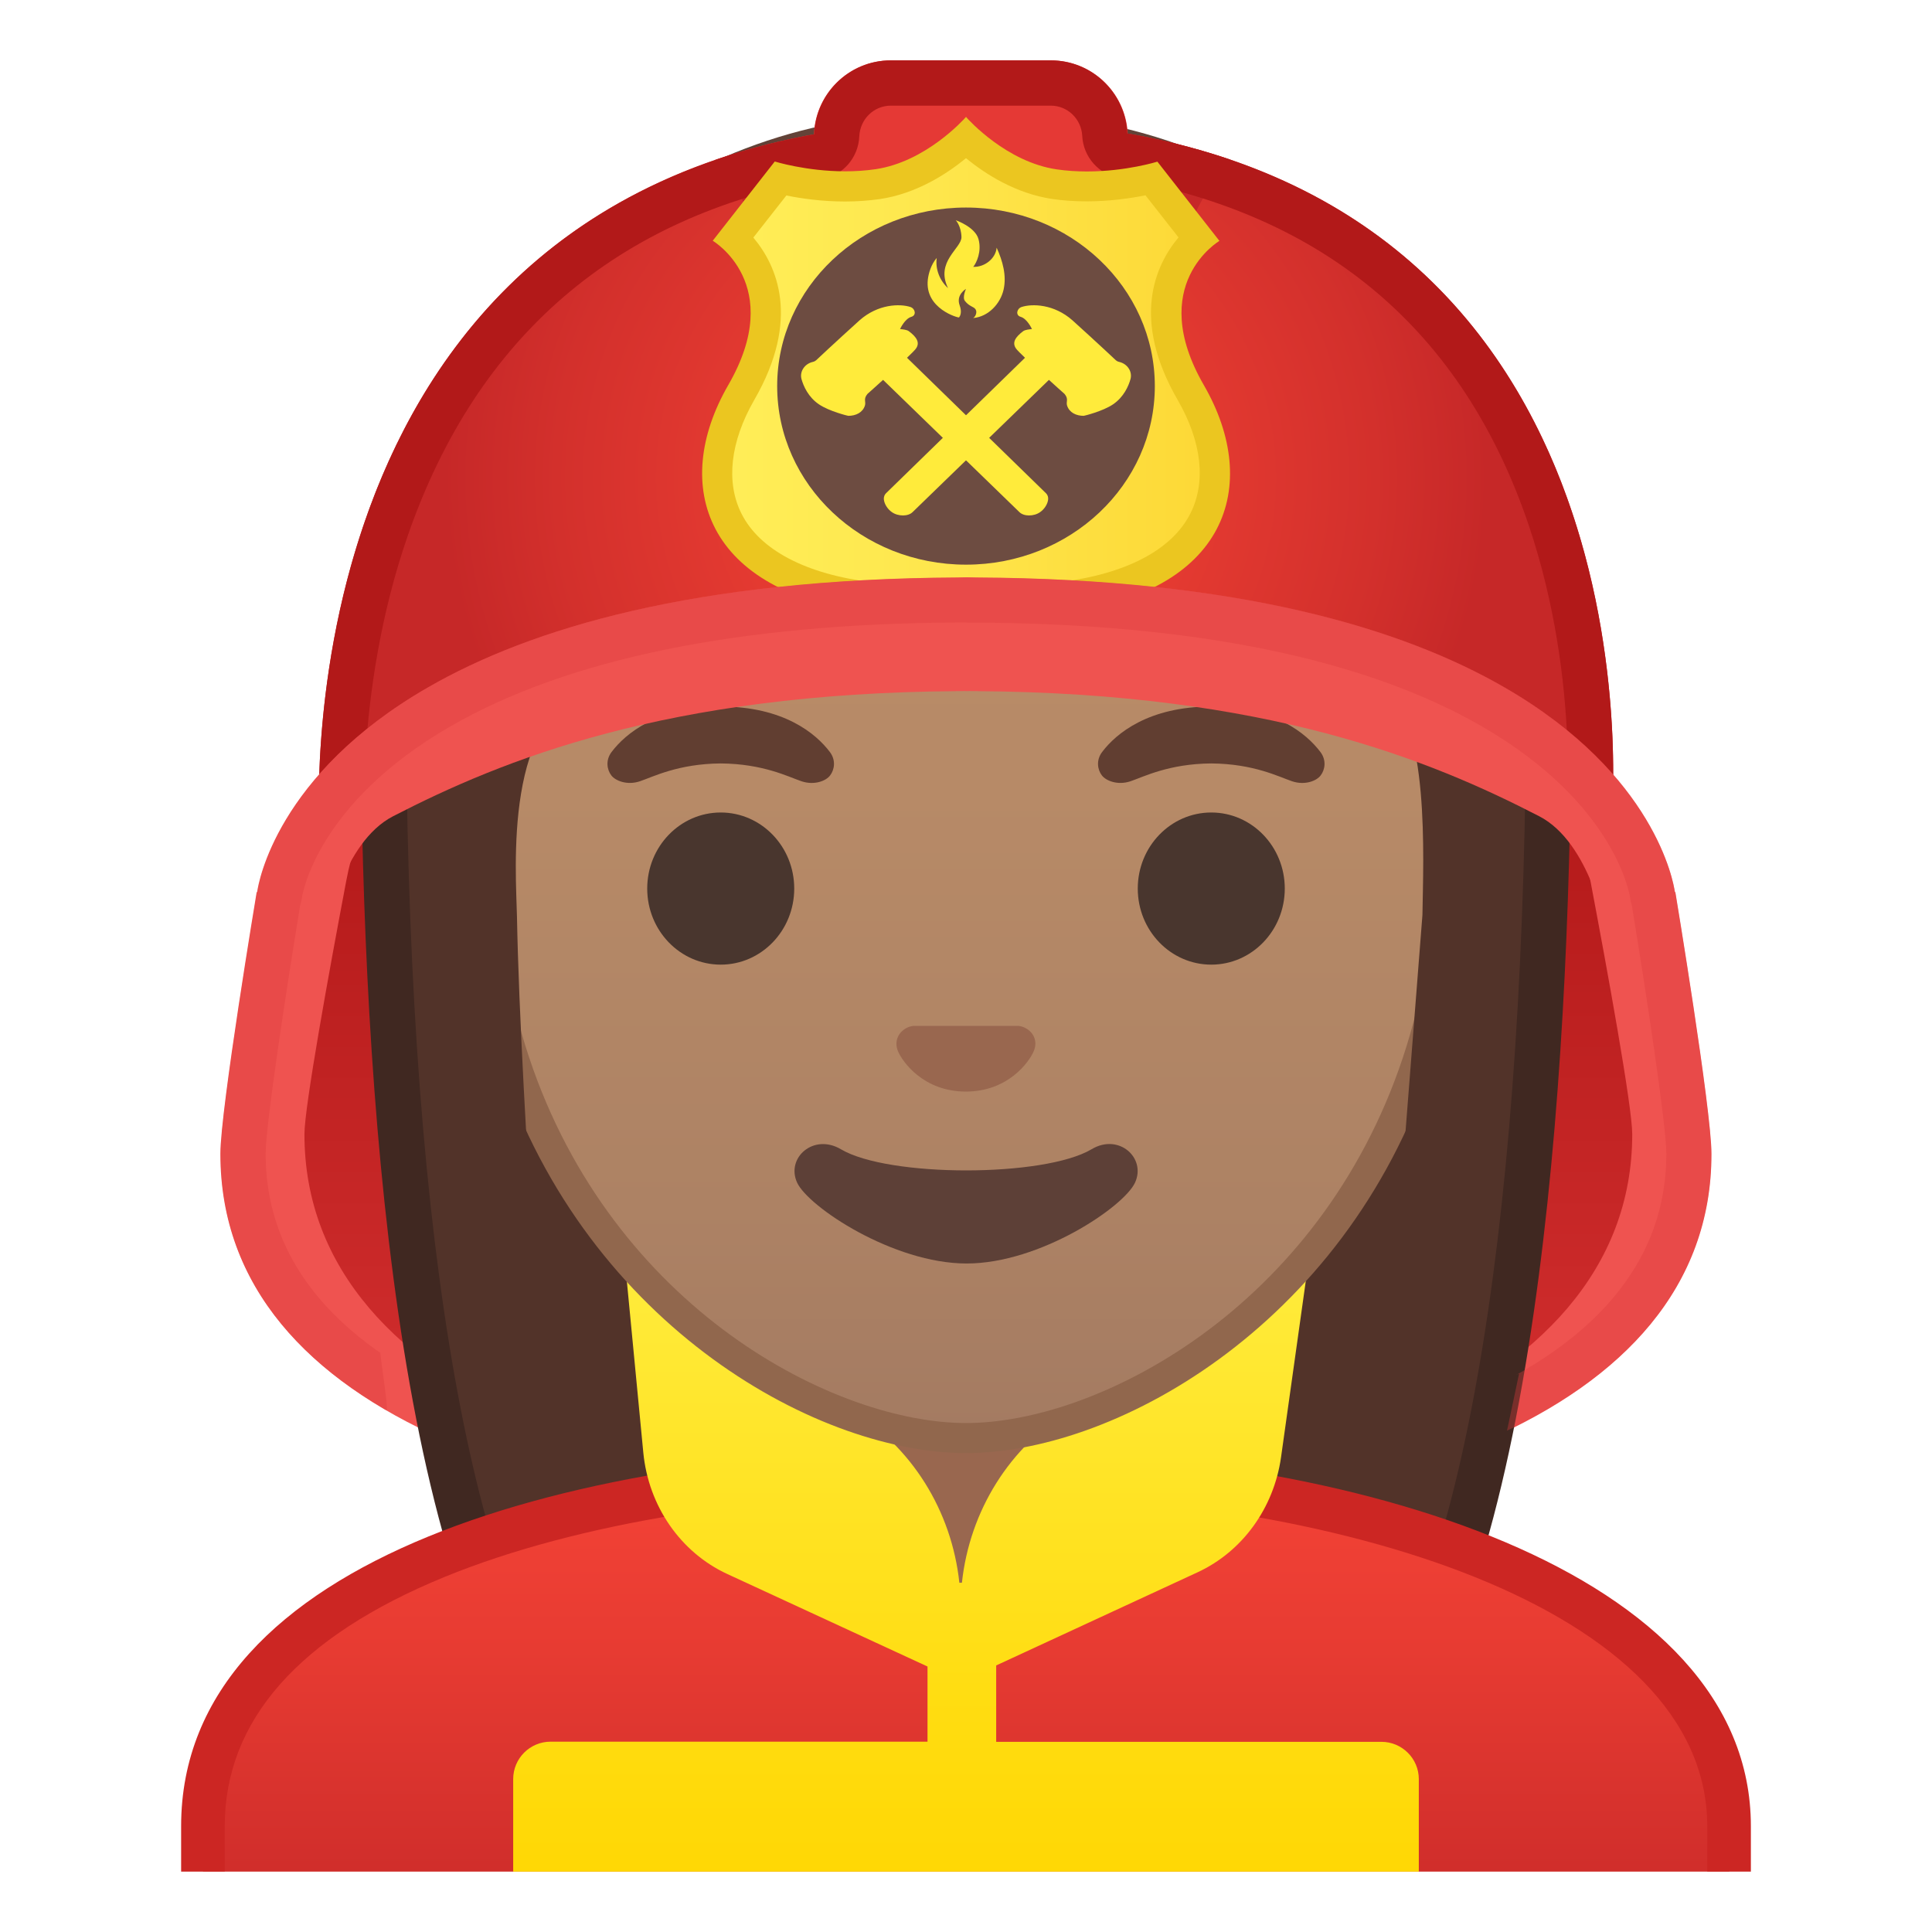
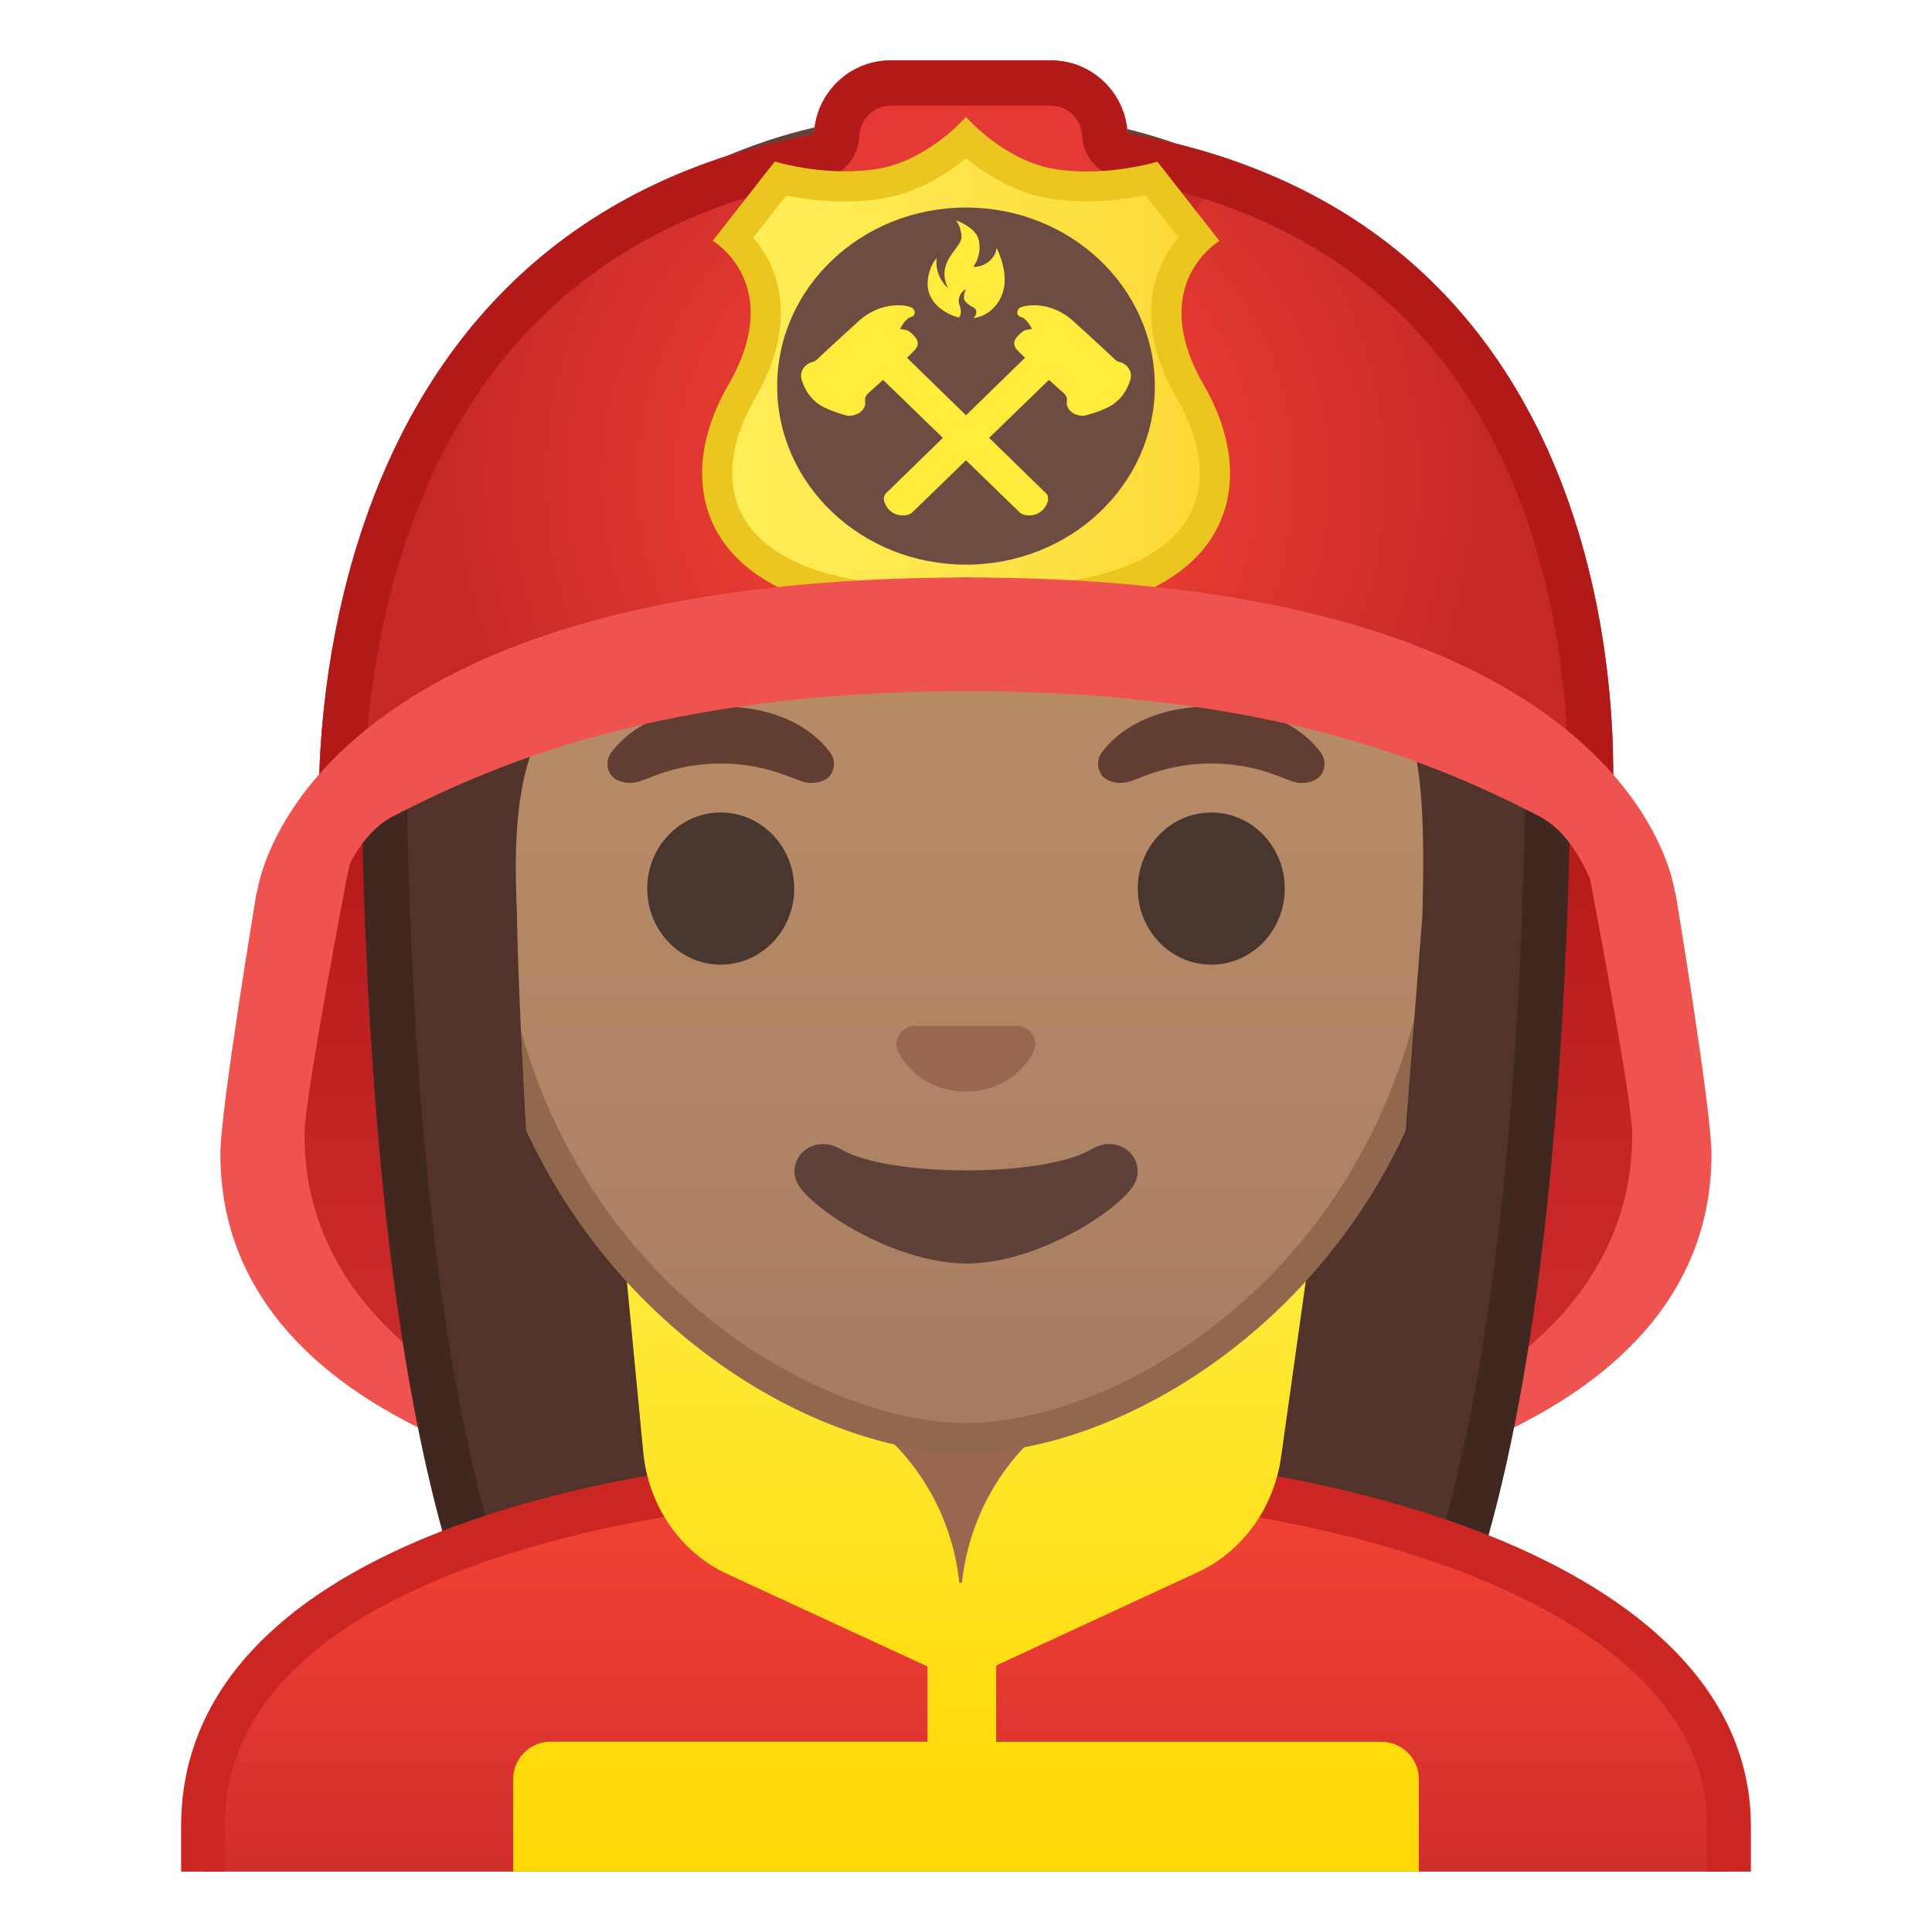
<svg xmlns="http://www.w3.org/2000/svg" xmlns:xlink="http://www.w3.org/1999/xlink" viewBox="0 0 128 128">
  <g fill="#EF5350">
    <path d="m110.97 59.11s0-0.02-0.01-0.04c0.01 0.02 0.04 0.06 0.04 0.06s2.39 14.39 2.39 17.32c0 17.6-23.26 24.66-48.67 24.67v-55.33c19.26 0.12 30.09 4.58 37.26 8.29 3.37 1.73 8.99 5.03 8.99 5.03z" />
    <path d="m17.03 59.11s0-0.02 0.01-0.04c-0.01 0.02-0.04 0.06-0.04 0.06s-2.4 14.39-2.4 17.31c0 17.6 23.26 24.66 48.67 24.67v-55.32c-19.26 0.12-30.09 4.58-37.26 8.29-3.36 1.73-8.98 5.03-8.98 5.03z" />
  </g>
  <linearGradient id="l" gradientUnits="userSpaceOnUse" x1="85.115" x2="85.115" y1="44.562" y2="97.293">
    <stop offset=".255" stop-color="#B71C1C" />
    <stop offset="1" stop-color="#D32F2F" />
  </linearGradient>
  <path d="m100.29 48.3c2.62 2.85 4.38 6.32 5.08 10.06 1.13 5.96 2.77 14.97 2.77 16.78 0 8.92-6.19 15.33-15.69 19.37-14.29 6.08-30.37-4.13-30.37-19.12v-13.51c0-19.12 24.66-28.2 37.9-13.91 0.11 0.11 0.22 0.22 0.31 0.33z" fill="url(#l)" />
  <linearGradient id="k" gradientUnits="userSpaceOnUse" x1="43.197" x2="43.197" y1="44.562" y2="97.293">
    <stop offset=".255" stop-color="#B71C1C" />
    <stop offset="1" stop-color="#D32F2F" />
  </linearGradient>
  <path d="m28.02 48.3c-2.62 2.85-4.38 6.32-5.08 10.06-1.13 5.96-2.77 14.97-2.77 16.78 0 8.92 6.19 15.33 15.69 19.37 14.29 6.08 30.37-4.13 30.37-19.12v-13.51c0-19.12-24.66-28.2-37.9-13.91-0.11 0.11-0.21 0.22-0.31 0.33z" fill="url(#k)" />
  <radialGradient id="j" cx="303.57" cy="-120.91" gradientTransform="matrix(.826 0 0 .7953 -186.49 93.287)" gradientUnits="userSpaceOnUse" r="57.85">
    <stop offset="0" stop-color="#6D4C41" />
    <stop offset="1" stop-color="#523329" />
  </radialGradient>
  <path d="m47.02 119.76c-0.01 0-6.82-0.34-10.23-4.9-7.36-9.83-11.41-34.45-11.41-69.3 0-1.56 0.25-15.37 10.23-25.36 6.77-6.79 16.51-10.23 28.95-10.23 12.34 0 21.92 3.39 28.47 10.07 9.41 9.61 9.62 22.87 9.57 25.43 0 34.94-4.05 59.55-11.41 69.39-3.33 4.45-9.82 4.87-10.26 4.9l-16.93-0.03-16.98 0.03z" fill="url(#j)" />
  <path d="m64.57 11.47c11.93 0 21.14 3.24 27.4 9.62 9.18 9.38 9.17 22.84 9.14 24.35v0.12c0 34.53-3.95 58.82-11.11 68.4-2.84 3.8-8.58 4.26-9.1 4.29l-16.9-0.02-16.89 0.02c-0.53-0.03-6.27-0.51-9.1-4.29-7.16-9.58-11.11-33.87-11.11-68.42 0-0.59 0.08-14.55 9.79-24.28 6.47-6.5 15.85-9.79 27.88-9.79m0-3c-41.01 0-40.68 36.51-40.68 37.09 0 23.65 1.88 57.05 11.71 70.2 3.9 5.21 11.43 5.5 11.43 5.5l16.97-0.03 16.97 0.02s7.53-0.29 11.43-5.5c9.83-13.14 11.71-46.55 11.71-70.2-0.01-0.57 1.47-37.08-39.54-37.08z" fill="#402821" />
  <defs>
    <rect id="i" height="120" width="120" x="4" y="4" />
  </defs>
  <clipPath id="h">
    <use xlink:href="#i" />
  </clipPath>
  <g clip-path="url(#h)">
    <linearGradient id="g" gradientUnits="userSpaceOnUse" x1="64" x2="64" y1="97.446" y2="130.56">
      <stop offset="0" stop-color="#F44336" />
      <stop offset=".359" stop-color="#E73B32" />
      <stop offset="1" stop-color="#C62828" />
    </linearGradient>
    <path d="M13.45,130.56v-9.57c0-17.33,27.23-23.52,50.56-23.54h0.14c13.4,0,25.83,2.15,35.03,6.06 c7.02,2.98,15.39,8.44,15.39,17.49v9.57H13.45z" fill="url(#g)" />
    <path d="m64.14 98.89c24.34 0 48.97 7.59 48.97 22.1v8.12h-98.22v-8.12c0-7 4.91-12.56 14.58-16.52 8.76-3.58 21.02-5.57 34.53-5.58h0.14m0-2.89h-0.14c-25.65 0.03-52 7.1-52 24.99v11.01h104v-11.01c0-16.86-26.1-24.99-51.86-24.99z" fill="#CC2623" />
  </g>
  <path d="m63.17 107.23c-4 0-7.26-3.22-7.26-7.17v-8.98h16.16v8.98c0 3.95-3.25 7.17-7.26 7.17h-1.64z" fill="#99674F" />
  <path d="m71.08 92.08v7.98c0 3.4-2.81 6.17-6.26 6.17h-1.65c-3.45 0-6.26-2.77-6.26-6.17v-7.98h14.17m2-2h-18.16v9.98c0 4.51 3.7 8.17 8.26 8.17h1.65c4.56 0 8.26-3.66 8.26-8.17v-9.98h-0.01z" fill="#875740" />
  <defs>
    <rect id="f" height="120" width="120" x="4" y="4" />
  </defs>
  <clipPath id="e">
    <use xlink:href="#f" />
  </clipPath>
  <linearGradient id="d" gradientUnits="userSpaceOnUse" x1="64" x2="64" y1="84" y2="127.83">
    <stop offset="0" stop-color="#FFEB3B" />
    <stop offset=".635" stop-color="#FFDD12" />
    <stop offset="1" stop-color="#FFD600" />
  </linearGradient>
  <path clip-path="url(#e)" d="m91.52 115.4h-25.52v-5.06l13.36-6.18c2.95-1.37 5.03-4.24 5.51-7.6l1.69-12.03-15.61 8.87c-4.05 2.42-6.71 6.7-7.22 11.46h-0.17c-0.51-4.77-3.17-9.05-7.22-11.46l-14.9-9.46 1.18 12.29c0.34 3.55 2.47 6.62 5.56 8.05l13.27 6.13v4.98h-24.97c-1.37 0-2.48 1.11-2.48 2.48v10.06h60v-10.06c0-1.36-1.11-2.47-2.48-2.47z" fill="url(#d)" />
  <linearGradient id="r" gradientUnits="userSpaceOnUse" x1="64" x2="64" y1="94.708" y2="17.886">
    <stop offset="0" stop-color="#A47B62" />
    <stop offset=".191" stop-color="#AD8264" />
    <stop offset=".551" stop-color="#B78A67" />
    <stop offset="1" stop-color="#BA8D68" />
  </linearGradient>
  <path d="m64 95.27c-2.3 0-4.91-0.5-7.56-1.43-11.34-4.01-24.57-16.34-24.57-37.89 0-28.72 17.31-38.91 32.13-38.91s32.13 10.19 32.13 38.91c0 21.58-13.26 33.9-24.61 37.9-2.63 0.93-5.23 1.42-7.52 1.42z" fill="url(#r)" />
  <path d="m64 18.04c8.41 0 16.06 3.25 21.55 9.15 6.27 6.73 9.58 16.68 9.58 28.77 0 21.06-12.9 33.07-23.94 36.96-2.53 0.89-5.01 1.36-7.19 1.36-2.19 0-4.69-0.48-7.23-1.38-11.03-3.9-23.9-15.92-23.9-36.94 0-12.09 3.31-22.03 9.58-28.77 5.49-5.9 13.14-9.15 21.55-9.15m0-2c-17.2 0-33.13 12.79-33.13 39.91 0 21.79 13.49 34.67 25.23 38.83 2.8 0.99 5.5 1.49 7.9 1.49 2.38 0 5.07-0.49 7.85-1.47 11.76-4.14 25.28-17.03 25.28-38.84 0-27.13-15.93-39.92-33.13-39.92z" fill="#91674D" />
  <defs>
    <path id="q" d="m30.41 88.85-1.5-51.44c0-16.95 15.78-29.85 32.73-29.85h4.93c16.95 0 32.54 12.9 32.54 29.85l-1.5 51.18-67.2 0.26z" />
  </defs>
  <clipPath id="p">
    <use xlink:href="#q" />
  </clipPath>
  <g clip-path="url(#p)">
    <radialGradient id="o" cx="367.78" cy="-112.14" gradientTransform="matrix(.796 0 0 .796 -228.77 88.849)" gradientUnits="userSpaceOnUse" r="48.206">
      <stop offset="0" stop-color="#6D4C41" />
      <stop offset="1" stop-color="#523329" />
    </radialGradient>
    <path d="m101.89 42.65s1.02-35.57-37.81-35.57-37.97 35.57-37.97 35.57 0.33 45.48 3.2 51.39 7.2 5.71 7.2 5.71-2.03-26.54-2.26-39.04c-0.06-2.92-0.94-13.73 5.16-15.09 22.36-5.02 35.01-16.89 35.01-16.89 3.29 7.19 13.58 14.19 17.27 16.86 3.03 2.19 2.61 11.2 2.55 15.03l-3.05 39.06s4.68 0.37 7.65-5.64c2.96-6.02 3.05-51.39 3.05-51.39z" fill="url(#o)" />
  </g>
  <path d="m67.81 68.05c-0.1-0.04-0.21-0.07-0.32-0.08h-6.99c-0.11 0.01-0.21 0.04-0.32 0.08-0.63 0.26-0.98 0.91-0.68 1.61s1.69 2.66 4.49 2.66 4.19-1.96 4.49-2.66c0.31-0.69-0.03-1.35-0.67-1.61z" fill="#99674F" />
  <ellipse cx="47.75" cy="58.87" fill="#49362E" rx="4.87" ry="5.04" />
  <ellipse cx="80.25" cy="58.87" fill="#49362E" rx="4.87" ry="5.04" />
  <path d="m54.98 49.82c-0.93-1.23-3.07-3.01-7.23-3.01s-6.31 1.79-7.23 3.01c-0.41 0.54-0.31 1.17-0.02 1.55 0.26 0.35 1.04 0.68 1.9 0.39s2.54-1.16 5.35-1.18c2.81 0.02 4.49 0.89 5.35 1.18s1.64-0.03 1.9-0.39c0.29-0.38 0.39-1.01-0.02-1.55z" fill="#613E31" />
  <path d="m87.48 49.82c-0.93-1.23-3.07-3.01-7.23-3.01s-6.31 1.79-7.23 3.01c-0.41 0.54-0.31 1.17-0.02 1.55 0.26 0.35 1.04 0.68 1.9 0.39s2.54-1.16 5.35-1.18c2.81 0.02 4.49 0.89 5.35 1.18s1.64-0.03 1.9-0.39c0.29-0.38 0.39-1.01-0.02-1.55z" fill="#613E31" />
  <path d="m72.32 76.14c-3.15 1.87-13.46 1.87-16.61 0-1.81-1.07-3.65 0.57-2.9 2.21 0.74 1.61 6.37 5.36 11.23 5.36s10.42-3.75 11.16-5.36c0.75-1.64-1.08-3.29-2.88-2.21z" fill="#5D4037" />
  <defs>
    <path id="b" d="M64.41,8C17.66,8,21.18,55.35,21.18,55.35s12.21-11.01,43.5-11.01s42.09,9.99,42.09,9.99 S111.17,8,64.41,8z" />
  </defs>
  <radialGradient id="c" cx="64" cy="31.675" gradientUnits="userSpaceOnUse" r="34.638">
    <stop offset="0" stop-color="#F44336" />
    <stop offset=".299" stop-color="#EB3E33" />
    <stop offset=".784" stop-color="#D3302C" />
    <stop offset=".998" stop-color="#C62828" />
  </radialGradient>
  <use fill="url(#c)" xlink:href="#b" />
  <clipPath id="a">
    <use xlink:href="#b" />
  </clipPath>
  <path clip-path="url(#a)" d="m47.12 10.35 6.95-2.35v23.75c-1.41-10.26-3.43-17.69-6.95-21.4z" fill="#C62828" />
  <path clip-path="url(#a)" d="m81.71 10.35-6.95-2.35v23.75c1.41-10.26 3.43-17.69 6.95-21.4z" fill="#C62828" />
  <path d="m69.62 42.91h-10.6c-2.82 0-5.1-2.28-5.1-5.1v-28.71c0-2.82 2.28-5.1 5.1-5.1h10.6c2.82 0 5.1 2.28 5.1 5.1v28.7c0 2.82-2.28 5.11-5.1 5.11z" fill="#E53935" />
  <path d="m69.62 7c1.11 0 2.02 0.88 2.08 2 0.07 1.4 1.1 2.56 2.48 2.81 13.61 2.39 22.72 10.1 27.08 22.92 1.81 5.33 2.41 10.51 2.57 14.17-6.11-3.18-18.29-7.55-39.15-7.55-21.21 0-34.04 4.94-40.45 8.43 0.24-3.73 0.93-8.98 2.82-14.39 4.59-13.12 13.81-21.04 27.42-23.52 1.38-0.25 2.4-1.43 2.46-2.83 0.05-1.15 0.97-2.04 2.09-2.04h10.6m0-3h-10.6c-2.75 0-4.97 2.18-5.08 4.9-35.73 6.52-32.76 46.45-32.76 46.45s12.21-11.01 43.5-11.01 42.09 9.99 42.09 9.99 3.72-39.2-32.08-45.49c-0.13-2.69-2.34-4.84-5.07-4.84z" fill="#B21919" />
  <linearGradient id="n" gradientUnits="userSpaceOnUse" x1="47.502" x2="80.498" y1="25.219" y2="25.219">
    <stop offset="0" stop-color="#FFEE58" />
    <stop offset=".366" stop-color="#FEE84F" />
    <stop offset=".961" stop-color="#FDD937" />
    <stop offset="1" stop-color="#FDD835" />
  </linearGradient>
  <path d="m64 41.28c-0.08-0.05-0.16-0.08-0.25-0.11l-0.11-0.03c-0.44-0.17-3.17-1.24-5.95-1.57-4.81-0.57-8.09-2.33-9.48-5.1-1.2-2.39-0.89-5.4 0.88-8.47 3.2-5.54 0.91-8.86-0.5-10.21l3.1-3.96c0.86 0.21 2.45 0.51 4.29 0.51 0.75 0 1.47-0.05 2.16-0.15 2.64-0.39 4.77-2.04 5.84-3.03 1.08 1 3.21 2.64 5.85 3.03 0.69 0.1 1.41 0.15 2.16 0.15 1.84 0 3.43-0.31 4.29-0.51l3.1 3.96c-1.41 1.35-3.7 4.67-0.5 10.21 1.77 3.07 2.08 6.07 0.88 8.47-1.39 2.77-4.67 4.53-9.48 5.1-2.78 0.33-5.51 1.39-5.95 1.57l-0.11 0.03c-0.06 0.02-0.14 0.06-0.22 0.11z" fill="url(#n)" />
  <path d="m64 10.48c1.28 1.05 3.29 2.34 5.7 2.7 0.73 0.11 1.51 0.16 2.3 0.16 1.55 0 2.93-0.21 3.89-0.4l2.19 2.79c-1.54 1.84-3.16 5.39-0.06 10.76 1.6 2.77 1.9 5.44 0.85 7.52-1.21 2.42-4.3 4.04-8.7 4.56-2.8 0.33-5.56 1.38-6.15 1.61l-0.02 0.02-0.03-0.01c-0.6-0.24-3.35-1.28-6.15-1.61-4.4-0.52-7.49-2.14-8.7-4.56-1.04-2.08-0.74-4.75 0.85-7.52 3.1-5.37 1.49-8.92-0.06-10.76l2.19-2.79c0.96 0.2 2.35 0.4 3.89 0.4 0.8 0 1.57-0.06 2.3-0.16 2.42-0.36 4.43-1.66 5.71-2.71m0.01-2.74s-0.01 0 0 0c-0.01 0.01-0.02 0-0.02 0v0.02c-0.17 0.19-2.67 2.96-5.98 3.45-0.69 0.1-1.36 0.14-2.01 0.14-2.59 0-4.67-0.65-4.67-0.65l-4.11 5.25s4.89 2.88 1.03 9.56-1.49 13.78 9.34 15.06c2.87 0.34 5.74 1.52 5.74 1.52l0.16 0.04v0.29l0.51-0.14 0.52 0.15v-0.29l0.16-0.04s2.88-1.19 5.74-1.52c10.83-1.28 13.2-8.38 9.34-15.06s1.03-9.56 1.03-9.56l-4.11-5.25s-2.08 0.65-4.67 0.65c-0.65 0-1.33-0.04-2.01-0.14-3.31-0.49-5.81-3.26-5.98-3.45l-0.01-0.03z" fill="#EBC620" />
  <ellipse cx="64" cy="25.58" fill="#6D4C41" rx="12.51" ry="11.83" />
  <g fill="#FFEB3B">
    <path d="m62.81 19.09c-0.56-0.51-0.85-1.27-0.75-2-0.37 0.43-0.54 1.01-0.59 1.44-0.21 1.93 2.03 2.54 2.07 2.5 0.07-0.09 0.21-0.33 0.04-0.8-0.26-0.7 0.42-1.09 0.42-1.09s-0.26 0.56-0.07 0.8c0.3 0.38 0.57 0.36 0.7 0.55 0.14 0.2-0.02 0.52-0.16 0.58 1.01-0.08 1.81-0.95 2.02-1.88s-0.06-1.9-0.46-2.78c-0.06 0.71-0.79 1.3-1.55 1.27 0.22-0.27 0.57-1.02 0.35-1.83-0.22-0.82-1.51-1.26-1.51-1.26s0.36 0.37 0.38 1.12c0 0.75-1.75 1.62-0.89 3.38z" />
    <path d="m69.3 32.68-9.93-9.68-1.79 1.27 9.96 9.66c0.14 0.14 0.38 0.22 0.63 0.22 0.26 0 0.53-0.07 0.74-0.22 0.29-0.2 0.5-0.54 0.53-0.83 0.02-0.21-0.06-0.34-0.14-0.42z" />
    <path d="m60.21 21.94c-0.14-0.1-0.42-0.12-0.58-0.14 0.03-0.06 0.33-0.69 0.75-0.81 0.35-0.1 0.26-0.54-0.06-0.65-0.7-0.23-2.15-0.2-3.37 0.88-0.14 0.12-1.97 1.79-2.88 2.65-0.06 0.05-0.13 0.09-0.23 0.11-0.54 0.13-0.87 0.64-0.74 1.13 0.13 0.47 0.45 1.2 1.16 1.68 0.68 0.46 1.91 0.76 1.94 0.76 0.51 0 0.95-0.22 1.1-0.67 0.09-0.27-0.12-0.43 0.17-0.78 0 0 2.92-2.6 3.21-3s0.05-0.77-0.47-1.16z" />
    <path d="m58.7 32.68 9.93-9.68 1.79 1.27-9.96 9.66c-0.14 0.14-0.38 0.22-0.63 0.22-0.26 0-0.53-0.07-0.74-0.22-0.29-0.2-0.5-0.54-0.53-0.83-0.02-0.21 0.06-0.34 0.14-0.42z" />
    <path d="m67.79 21.94c0.14-0.1 0.42-0.12 0.58-0.14-0.03-0.06-0.33-0.69-0.75-0.81-0.35-0.1-0.26-0.54 0.06-0.65 0.7-0.23 2.15-0.2 3.37 0.88 0.14 0.12 1.97 1.79 2.88 2.65 0.06 0.05 0.13 0.09 0.23 0.11 0.54 0.13 0.87 0.64 0.74 1.13-0.13 0.47-0.45 1.2-1.16 1.68-0.68 0.46-1.91 0.76-1.94 0.76-0.51 0-0.95-0.22-1.1-0.67-0.09-0.27 0.12-0.43-0.17-0.78 0 0-2.92-2.6-3.21-3s-0.05-0.77 0.47-1.16z" />
  </g>
  <g fill="#EF5350">
    <path d="m63.98 38.25c0.23 0 0.46 0 0.69 0.01 17.35 0.09 28.22 3.36 35.02 7.29 9.99 5.77 11.19 12.96 11.27 13.52 0 0.02 0.01 0.04 0.01 0.04l-4.58 2.5s-1.04-5.79-4.41-7.53c-7.18-3.71-18.03-8.17-37.31-8.29-0.24 0-0.47-0.01-0.71-0.01v-7.52c0-0.01 0.01-0.01 0.02-0.01z" />
    <path d="m64.14 38.25c-0.23 0-0.46 0-0.69 0.01-17.4 0.09-28.3 3.36-35.11 7.29-10.02 5.77-11.22 12.96-11.3 13.52 0 0.02-0.01 0.04-0.01 0.04l4.59 2.5s1.05-5.79 4.42-7.53c7.2-3.71 18.07-8.17 37.41-8.29 0.24 0 0.47-0.01 0.71-0.01v-7.52c0-0.01-0.01-0.01-0.02-0.01z" />
  </g>
-   <defs>
-     <filter id="s" filterUnits="userSpaceOnUse" height="62.85" width="98.79" x="14.6" y="38.25">
-       <feColorMatrix values="1 0 0 0 0 0 1 0 0 0 0 0 1 0 0 0 0 0 1 0" />
-     </filter>
-   </defs>
-   <mask id="m" height="62.85" maskUnits="userSpaceOnUse" width="98.79" x="14.6" y="38.25">
-     <g filter="url(#s)">
-       <path d="m111.01 59.12s-0.03-0.04-0.04-0.06c-0.08-0.57-1.28-7.75-11.27-13.52-6.8-3.93-17.67-7.2-35.02-7.29h-0.5-0.02-0.08-0.08-0.02-0.51c-17.4 0.09-28.3 3.36-35.11 7.29-10.02 5.77-11.22 12.96-11.3 13.52-0.01 0.02-0.04 0.06-0.04 0.06s-2.42 14.4-2.42 17.32c0 7.48 4.2 13.06 10.98 17 0.27 0.15-0.66-4.78-0.38-4.64 4.32 2.36 59.19 5.93 59.19 5.93l16.25-3.71-0.8 3.78s0.23-0.11 0.34-0.17c8.08-3.98 13.21-9.92 13.21-18.19 0.01-2.92-2.38-17.32-2.38-17.32z" fill="#DB3E3C" />
-     </g>
-   </mask>
-   <g mask="url(#m)">
-     <path d="m66.96 38.25m-2.89 3h0.07 0.19 0.32c14.47 0.07 25.76 2.39 33.54 6.88 8.8 5.09 9.77 11.09 9.81 11.35 0.02 0.17 0.06 0.33 0.11 0.49 0.91 5.51 2.29 14.56 2.29 16.47 0 15.97-23.59 21.66-45.67 21.67h-1.46c-22.08 0-45.67-5.7-45.67-21.67 0-1.91 1.38-10.96 2.29-16.48 0.05-0.16 0.09-0.31 0.11-0.48 0.04-0.25 1.01-6.26 9.83-11.35 7.8-4.5 19.12-6.81 33.63-6.89h0.32 0.19 0.05c0.03 0.01 0.04 0.01 0.05 0.01m0.07-3h-0.08-0.08-0.02-0.51c-17.4 0.09-28.3 3.36-35.11 7.29-10.02 5.77-11.22 12.96-11.3 13.52-0.01 0.02-0.04 0.06-0.04 0.06s-2.4 14.4-2.4 17.32c0 17.6 23.26 24.66 48.67 24.67h1.46c25.4-0.01 48.67-7.07 48.67-24.67 0-2.92-2.39-17.32-2.39-17.32s-0.03-0.04-0.04-0.06c-0.08-0.57-1.28-7.75-11.27-13.52-6.8-3.93-17.67-7.2-35.02-7.29h-0.5-0.04z" fill="#DB3B3B" />
-   </g>
</svg>
